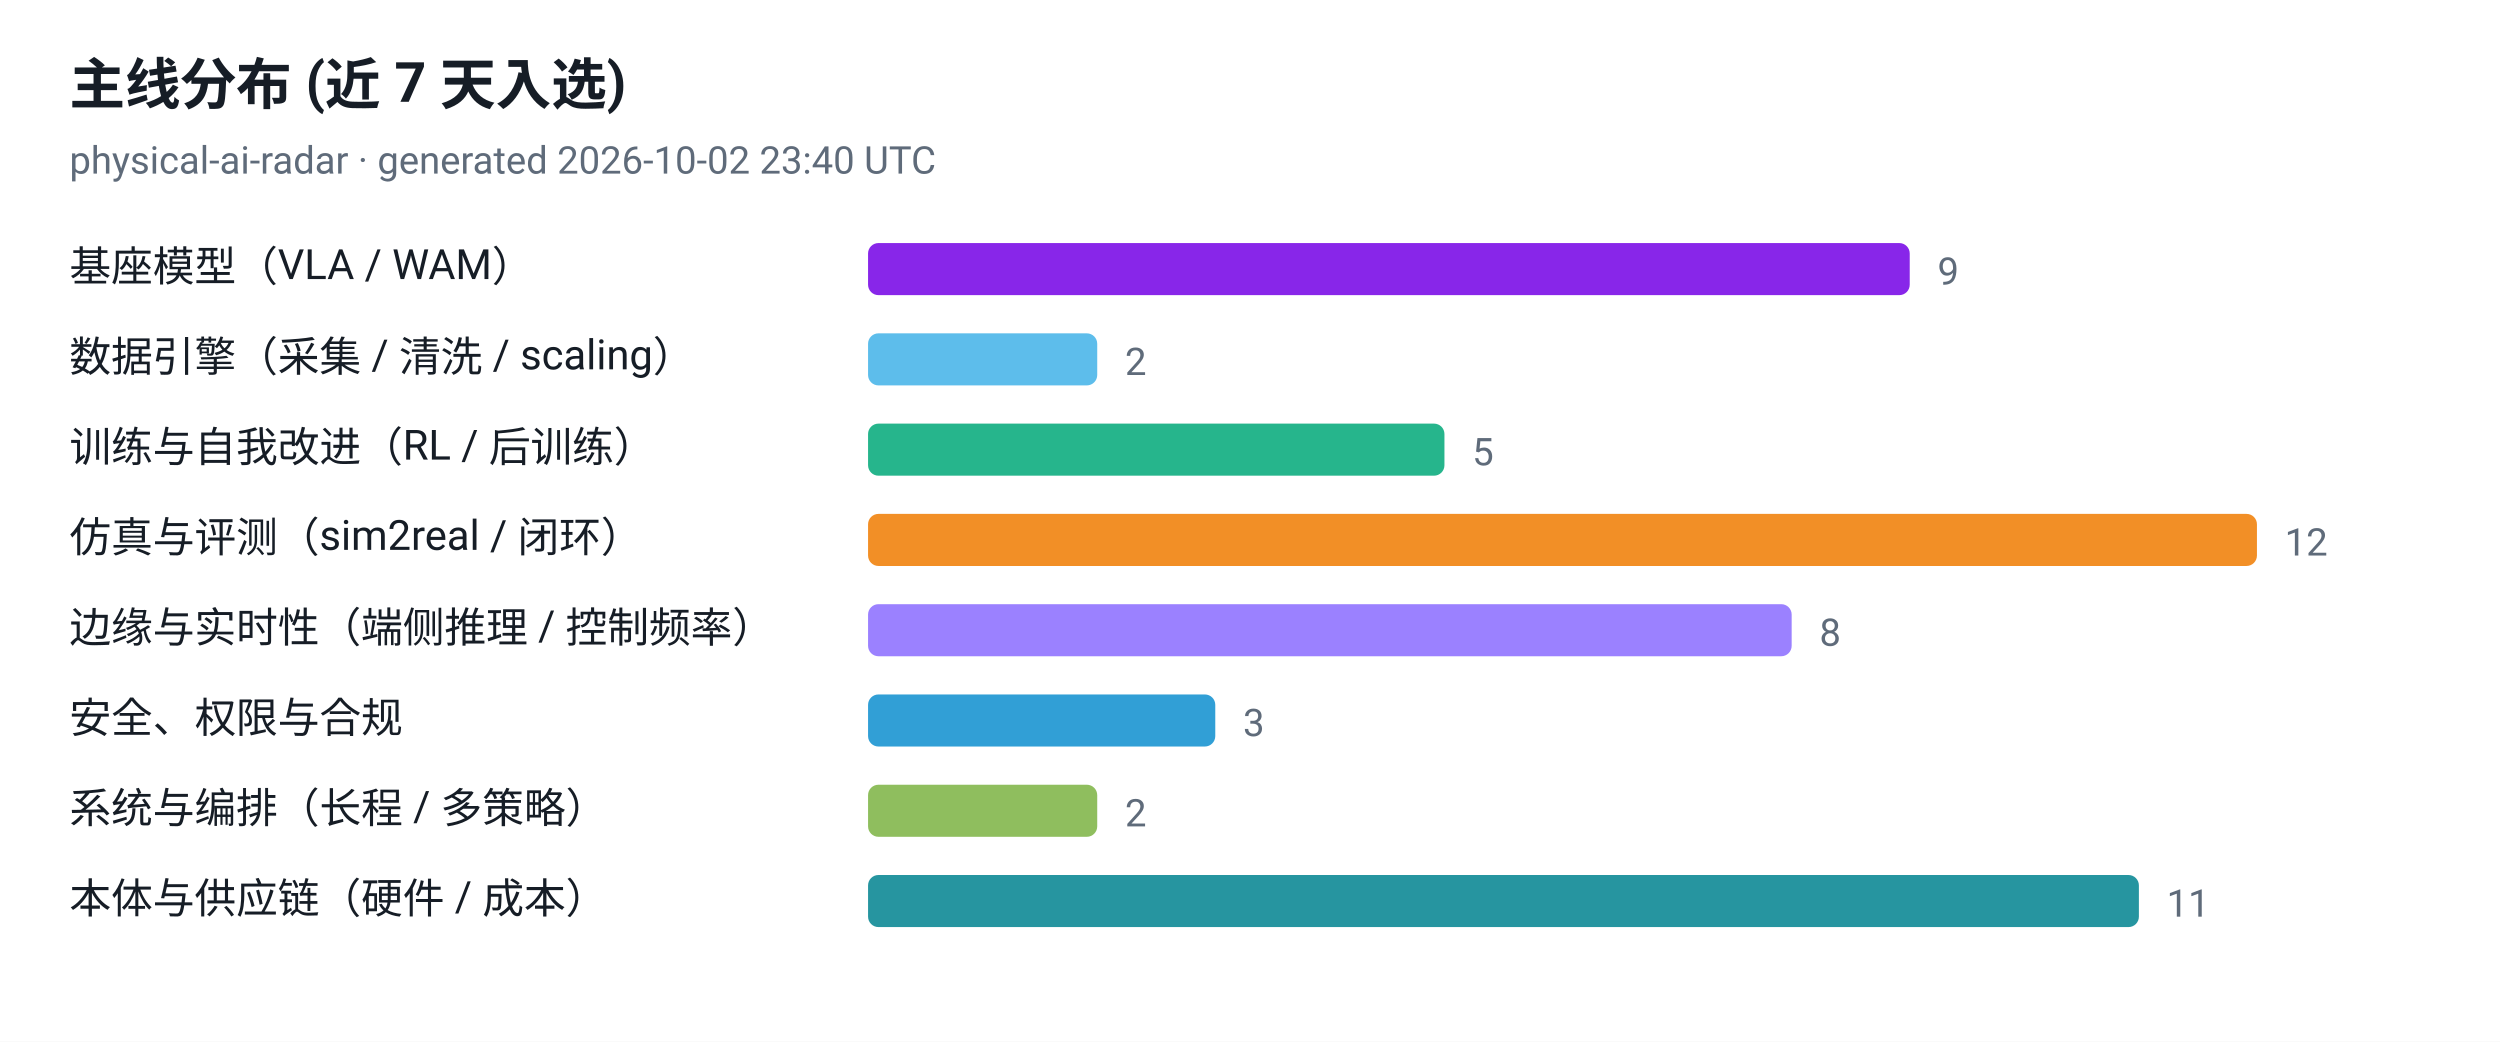
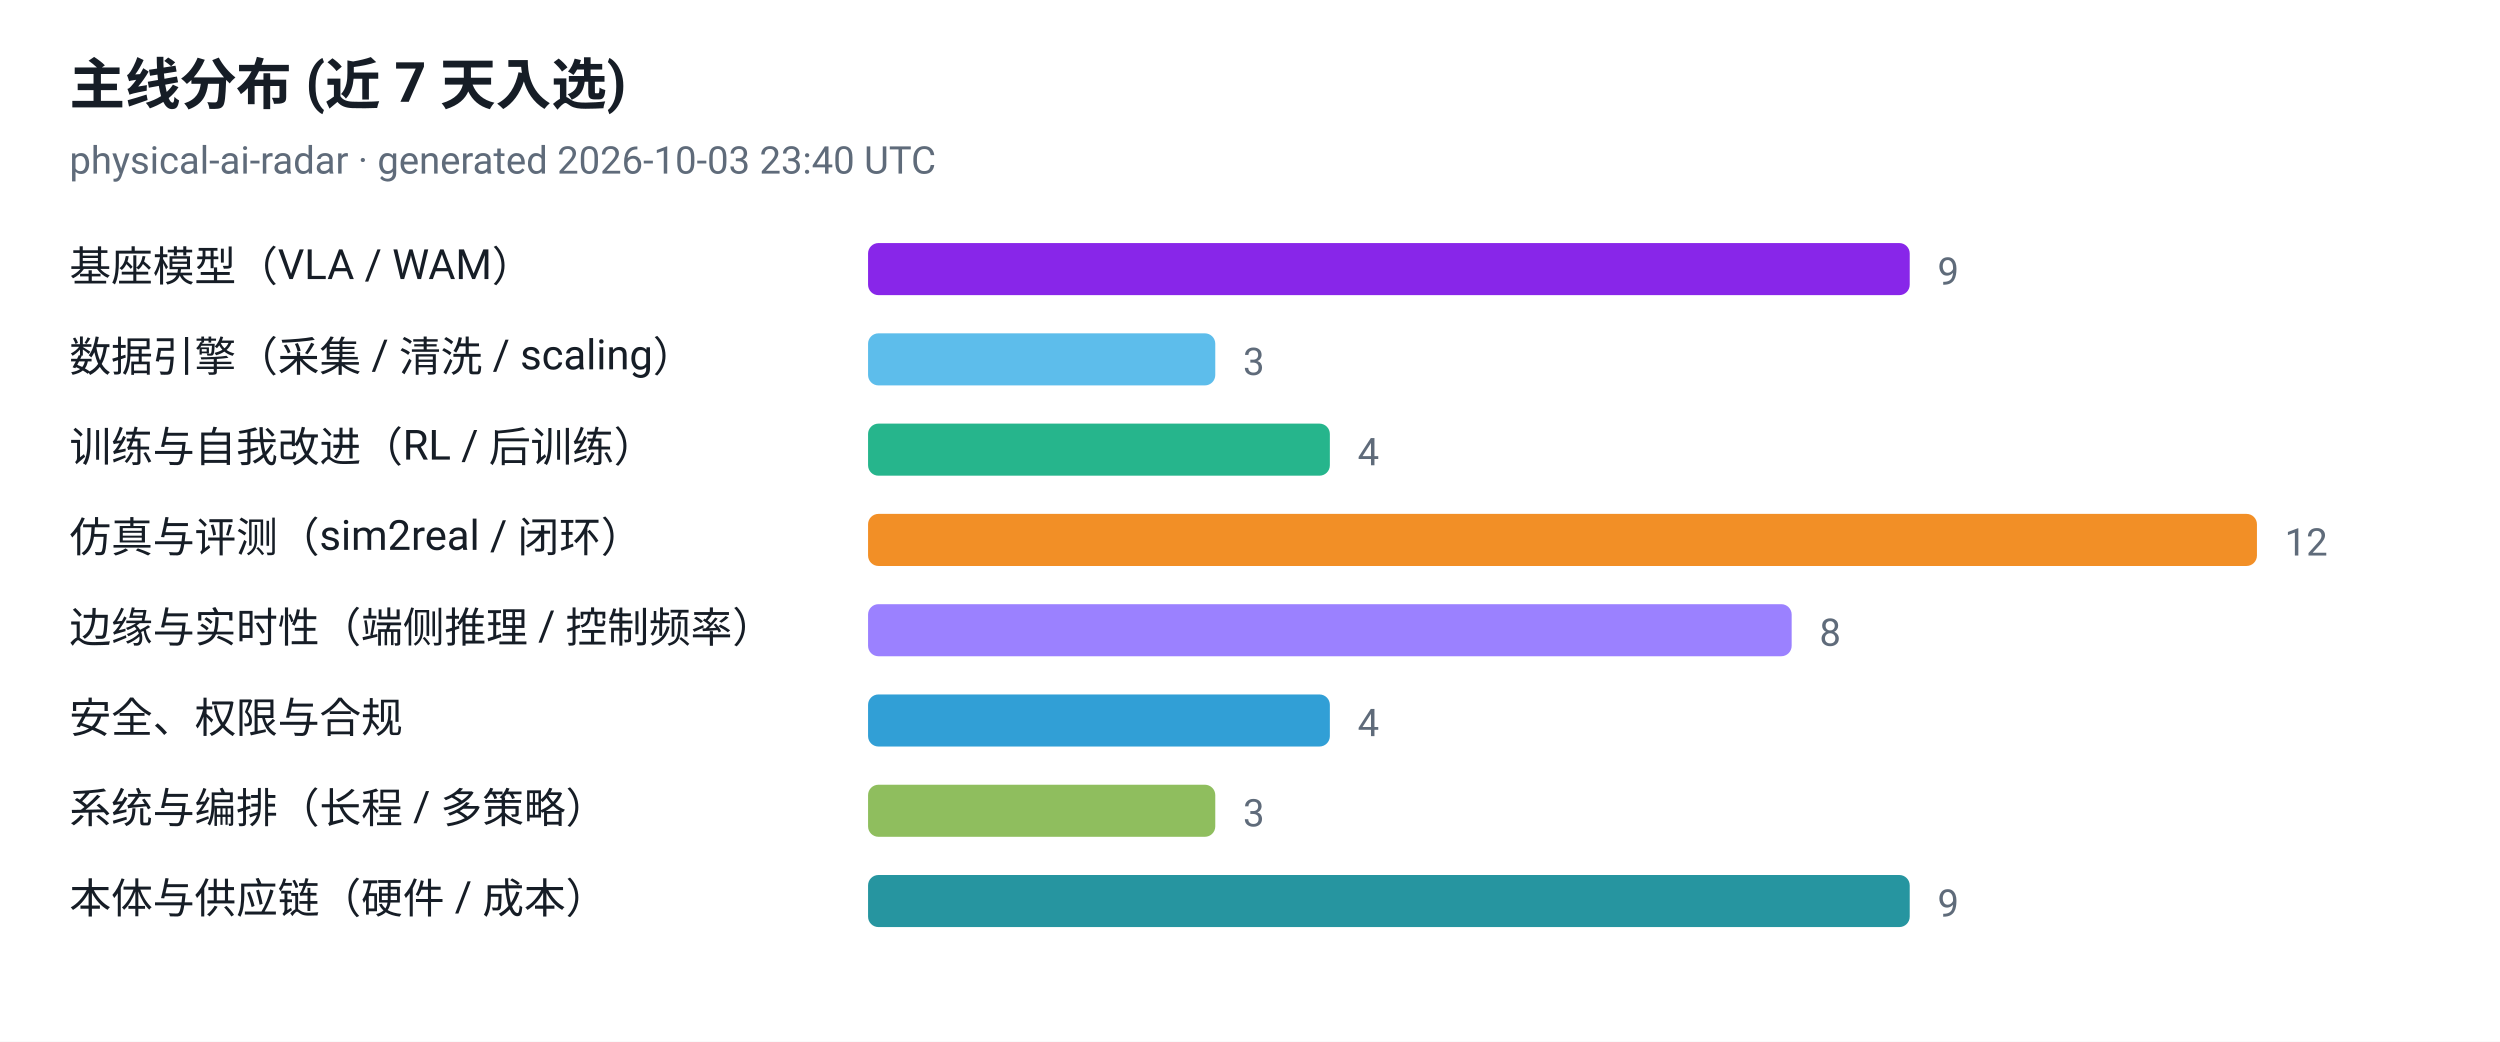
<svg xmlns="http://www.w3.org/2000/svg" viewBox="0 0 720 300" width="720" height="300" role="img" aria-label="主线分布 (近 7 天入选)">
  <style>
  .plate { fill: #ffffff }
  .ink { fill: #161d26 }
  .muted { fill: #5f6b7a }
  .grid { stroke: #e3e9ef }
  @media (prefers-color-scheme: dark) {
    .plate { fill: #0d1117 }
    .ink { fill: #e6edf3 }
    .muted { fill: #8b949e }
    .grid { stroke: #30363d }
  }
</style>
  <rect class="plate" width="720" height="300" />
  <text x="20" y="30" font-family="ui-sans-serif, -apple-system, 'Segoe UI', Roboto, Helvetica, Arial, sans-serif" font-size="16" font-weight="700" class="ink">主线分布 (近 7 天入选)</text>
-   <text x="20" y="50" font-family="ui-sans-serif, -apple-system, 'Segoe UI', Roboto, Helvetica, Arial, sans-serif" font-size="11" class="muted">physical-ai-radar · generated 2026-10-02 23:40 UTC</text>
+   <text x="20" y="50" font-family="ui-sans-serif, -apple-system, 'Segoe UI', Roboto, Helvetica, Arial, sans-serif" font-size="11" class="muted">physical-ai-radar · generated 2026-10-03 23:40 UTC</text>
  <text x="20" y="81" font-family="ui-sans-serif, -apple-system, 'Segoe UI', Roboto, Helvetica, Arial, sans-serif" font-size="12" class="ink">基座模型（VLA / WAM）</text>
  <rect x="250" y="70" width="300" height="15" rx="3" fill="#7300e5" fill-opacity="0.85" />
  <text x="558" y="82" font-family="ui-sans-serif, -apple-system, 'Segoe UI', Roboto, Helvetica, Arial, sans-serif" font-size="11" class="muted">9</text>
  <text x="20" y="107" font-family="ui-sans-serif, -apple-system, 'Segoe UI', Roboto, Helvetica, Arial, sans-serif" font-size="12" class="ink">数据引擎（采集 / 清洗 / scaling）</text>
-   <rect x="250" y="96" width="66" height="15" rx="3" fill="#41b1e8" fill-opacity="0.85" />
-   <text x="324" y="108" font-family="ui-sans-serif, -apple-system, 'Segoe UI', Roboto, Helvetica, Arial, sans-serif" font-size="11" class="muted">2</text>
+   <rect x="250" y="96" width="100" height="15" rx="3" fill="#41b1e8" fill-opacity="0.85" />
+   <text x="358" y="108" font-family="ui-sans-serif, -apple-system, 'Segoe UI', Roboto, Helvetica, Arial, sans-serif" font-size="11" class="muted">3</text>
  <text x="20" y="133" font-family="ui-sans-serif, -apple-system, 'Segoe UI', Roboto, Helvetica, Arial, sans-serif" font-size="12" class="ink">训练与自我改进（RL / 后训练）</text>
-   <rect x="250" y="122" width="166" height="15" rx="3" fill="#00a878" fill-opacity="0.85" />
-   <text x="424" y="134" font-family="ui-sans-serif, -apple-system, 'Segoe UI', Roboto, Helvetica, Arial, sans-serif" font-size="11" class="muted">5</text>
+   <rect x="250" y="122" width="133" height="15" rx="3" fill="#00a878" fill-opacity="0.85" />
+   <text x="391" y="134" font-family="ui-sans-serif, -apple-system, 'Segoe UI', Roboto, Helvetica, Arial, sans-serif" font-size="11" class="muted">4</text>
  <text x="20" y="159" font-family="ui-sans-serif, -apple-system, 'Segoe UI', Roboto, Helvetica, Arial, sans-serif" font-size="12" class="ink">仿真与评测（sim2real / 闭环）</text>
  <rect x="250" y="148" width="400" height="15" rx="3" fill="#f07c00" fill-opacity="0.85" />
  <text x="658" y="160" font-family="ui-sans-serif, -apple-system, 'Segoe UI', Roboto, Helvetica, Arial, sans-serif" font-size="11" class="muted">12</text>
  <text x="20" y="185" font-family="ui-sans-serif, -apple-system, 'Segoe UI', Roboto, Helvetica, Arial, sans-serif" font-size="12" class="ink">边缘与实时性（端侧推理 / 控制频率）</text>
  <rect x="250" y="174" width="266" height="15" rx="3" fill="#8a6bff" fill-opacity="0.85" />
  <text x="524" y="186" font-family="ui-sans-serif, -apple-system, 'Segoe UI', Roboto, Helvetica, Arial, sans-serif" font-size="11" class="muted">8</text>
  <text x="20" y="211" font-family="ui-sans-serif, -apple-system, 'Segoe UI', Roboto, Helvetica, Arial, sans-serif" font-size="12" class="ink">安全、权限与合规</text>
-   <rect x="250" y="200" width="100" height="15" rx="3" fill="#0d8ecf" fill-opacity="0.85" />
-   <text x="358" y="212" font-family="ui-sans-serif, -apple-system, 'Segoe UI', Roboto, Helvetica, Arial, sans-serif" font-size="11" class="muted">3</text>
+   <rect x="250" y="200" width="133" height="15" rx="3" fill="#0d8ecf" fill-opacity="0.85" />
+   <text x="391" y="212" font-family="ui-sans-serif, -apple-system, 'Segoe UI', Roboto, Helvetica, Arial, sans-serif" font-size="11" class="muted">4</text>
  <text x="20" y="237" font-family="ui-sans-serif, -apple-system, 'Segoe UI', Roboto, Helvetica, Arial, sans-serif" font-size="12" class="ink">系统与编排（长程 / 多策略）</text>
-   <rect x="250" y="226" width="66" height="15" rx="3" fill="#7cb342" fill-opacity="0.85" />
-   <text x="324" y="238" font-family="ui-sans-serif, -apple-system, 'Segoe UI', Roboto, Helvetica, Arial, sans-serif" font-size="11" class="muted">2</text>
+   <rect x="250" y="226" width="100" height="15" rx="3" fill="#7cb342" fill-opacity="0.85" />
+   <text x="358" y="238" font-family="ui-sans-serif, -apple-system, 'Segoe UI', Roboto, Helvetica, Arial, sans-serif" font-size="11" class="muted">3</text>
  <text x="20" y="263" font-family="ui-sans-serif, -apple-system, 'Segoe UI', Roboto, Helvetica, Arial, sans-serif" font-size="12" class="ink">本体与供应链（硬件 / 成本）</text>
-   <rect x="250" y="252" width="366" height="15" rx="3" fill="#00838f" fill-opacity="0.85" />
-   <text x="624" y="264" font-family="ui-sans-serif, -apple-system, 'Segoe UI', Roboto, Helvetica, Arial, sans-serif" font-size="11" class="muted">11</text>
+   <rect x="250" y="252" width="300" height="15" rx="3" fill="#00838f" fill-opacity="0.85" />
+   <text x="558" y="264" font-family="ui-sans-serif, -apple-system, 'Segoe UI', Roboto, Helvetica, Arial, sans-serif" font-size="11" class="muted">9</text>
</svg>
